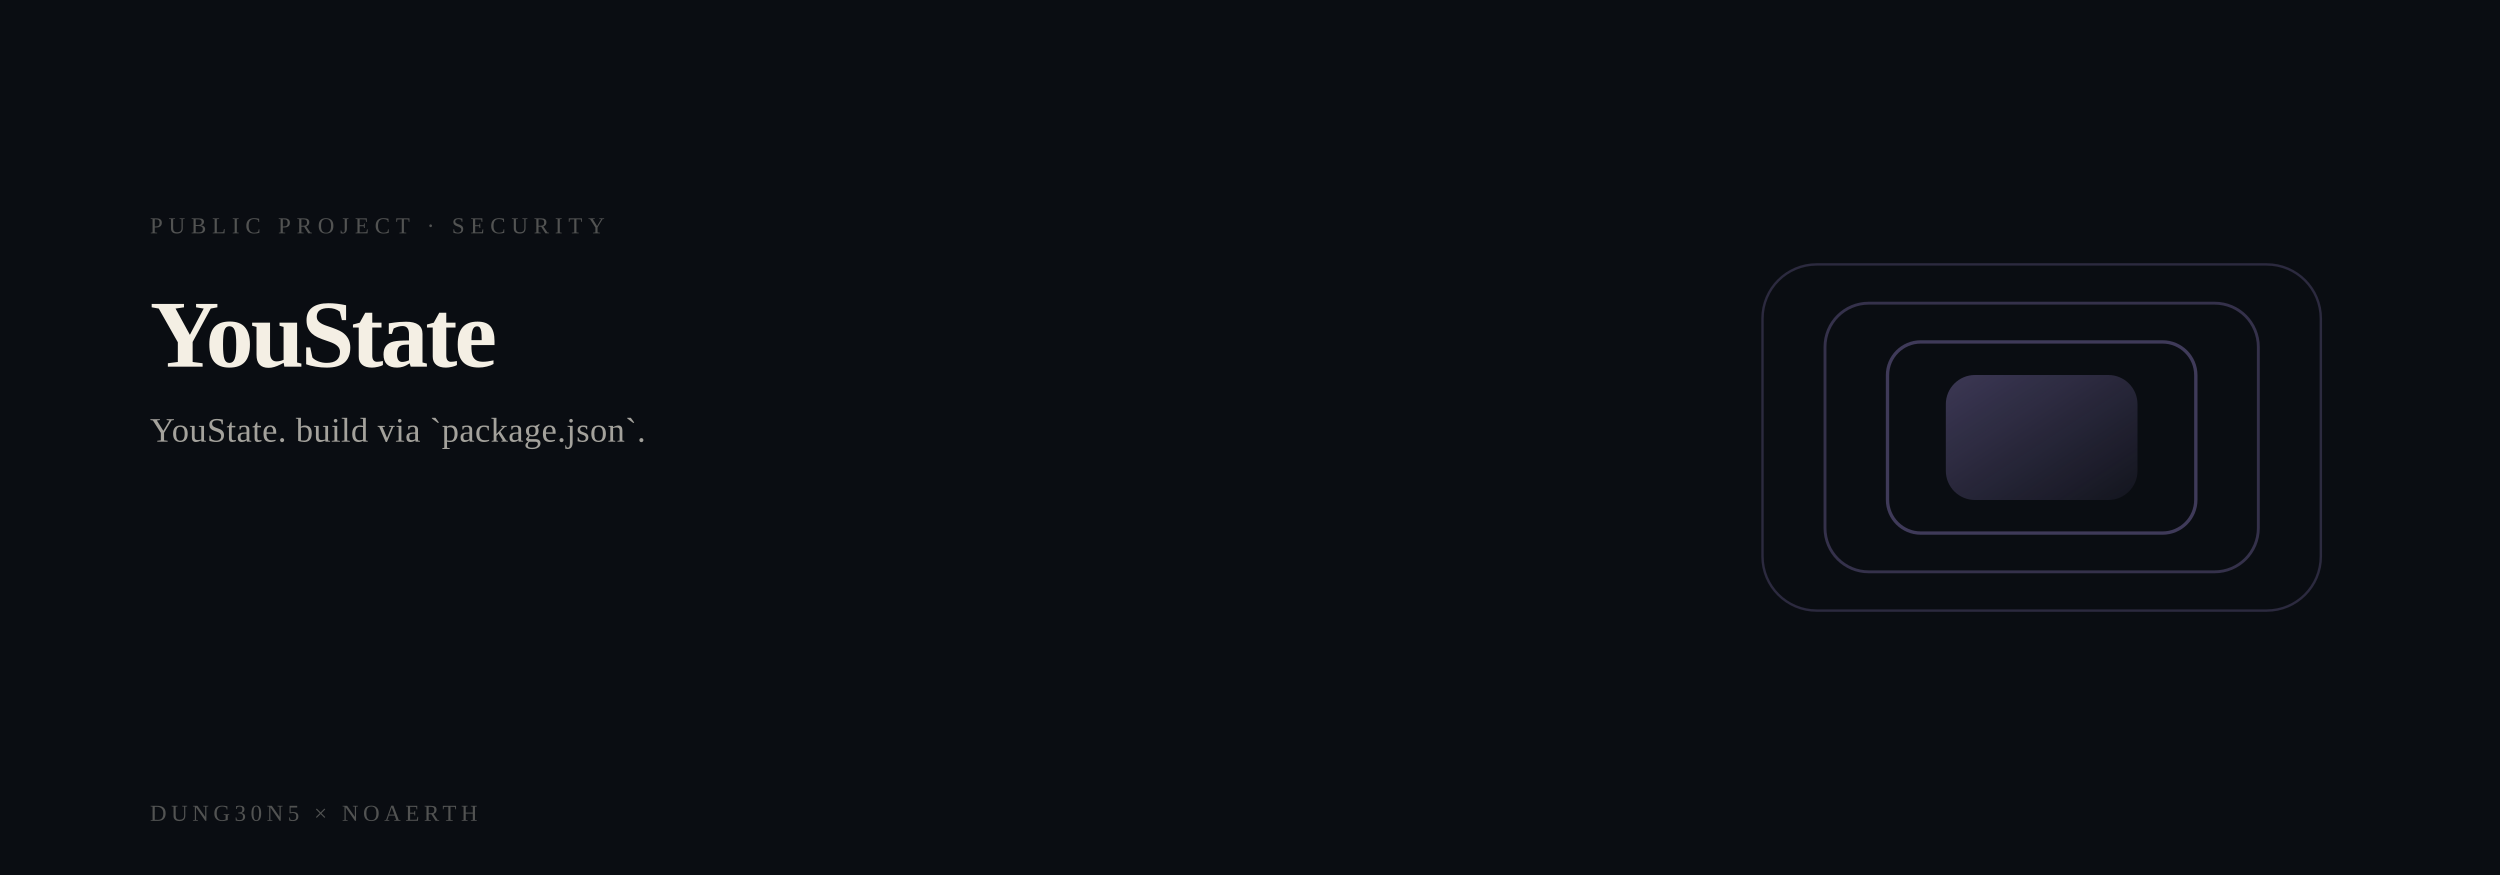
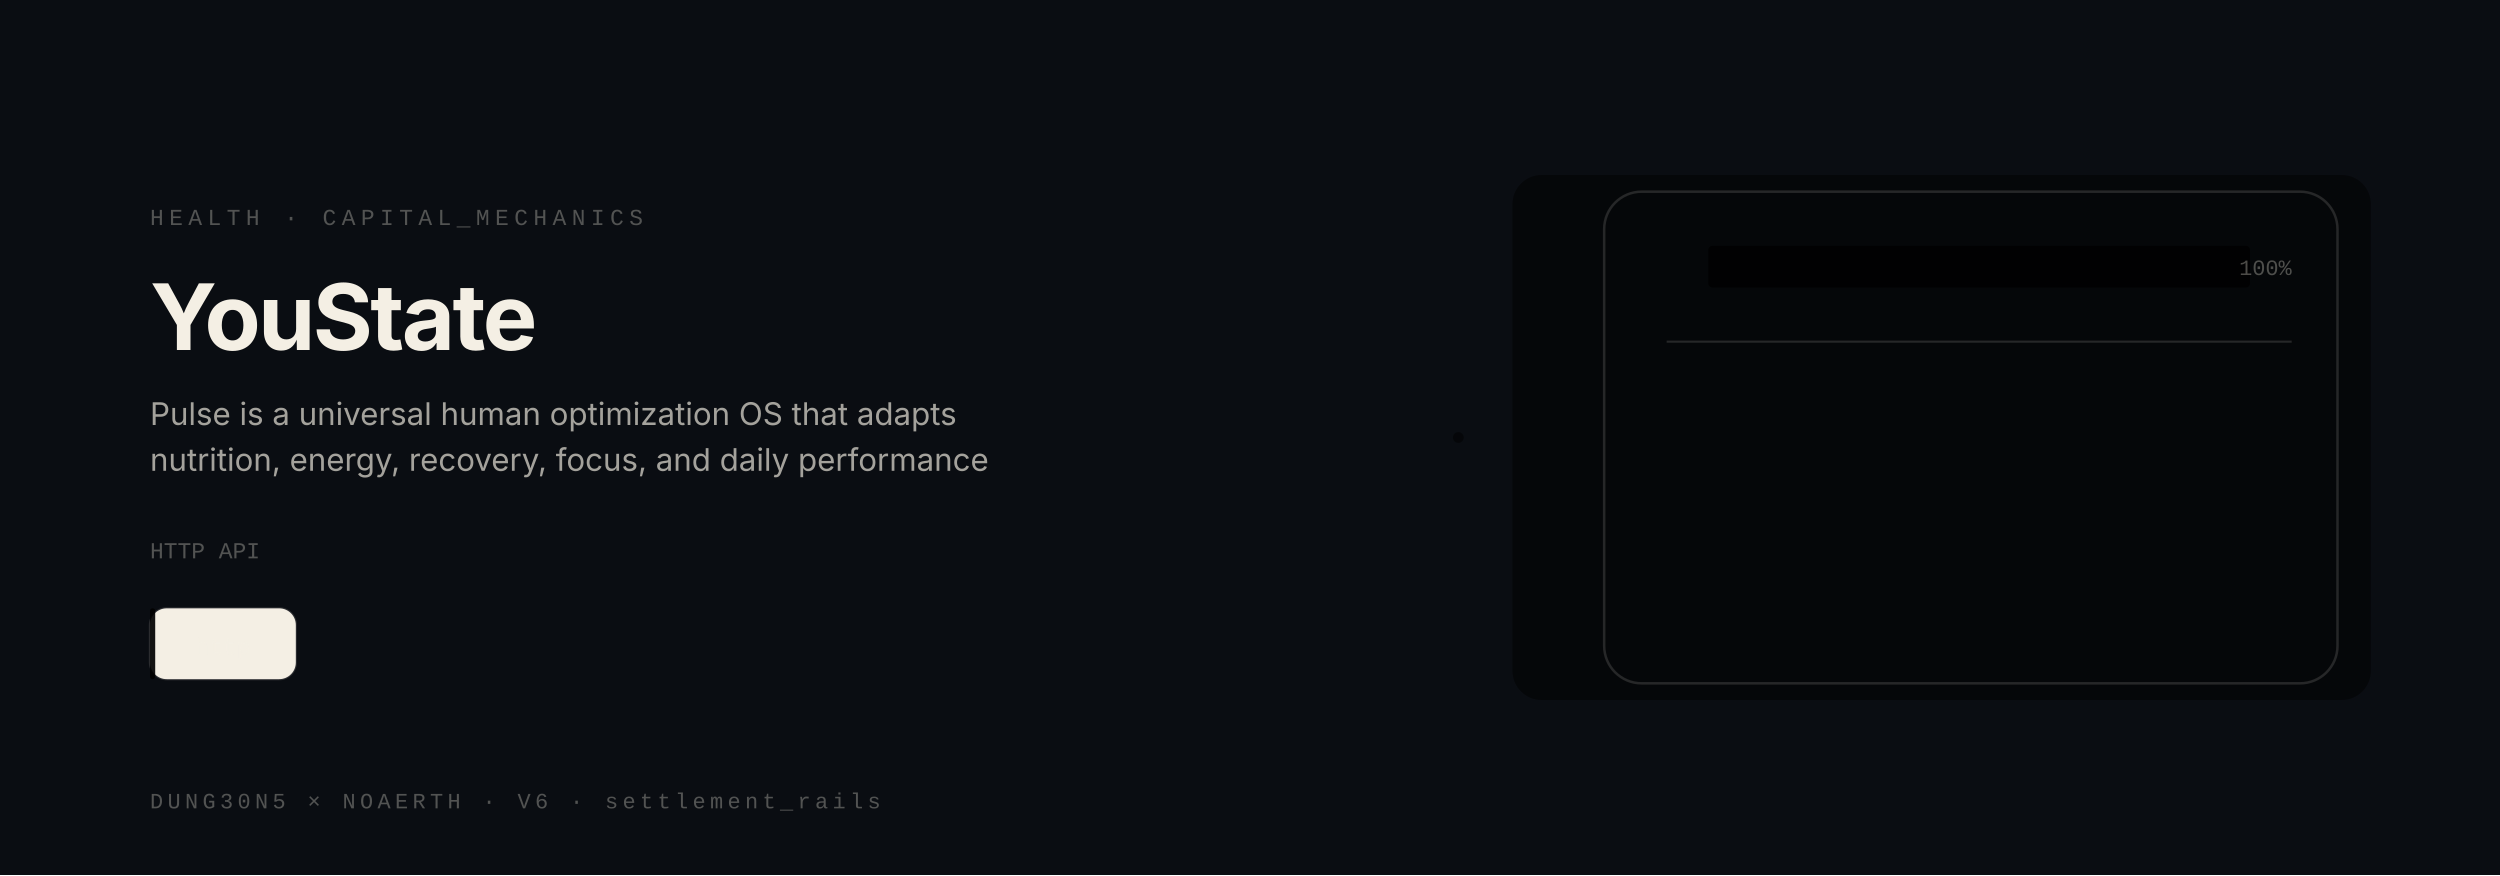
- <svg xmlns="http://www.w3.org/2000/svg" viewBox="0 0 1200 420" width="1200" height="420" role="img" aria-label="YouState: gated channels passing through a sealed boundary. Motion depicts records cross a trust boundary, get validated, and are held or rejected.">
-   <defs>
-     <linearGradient id="hero-YouState-dark-a" x1="0" y1="0" x2="1" y2="1">
-       <stop offset="0" stop-color="#9d8bd6" stop-opacity="0.85" />
-       <stop offset="1" stop-color="#9d8bd6" stop-opacity="0.15" />
-     </linearGradient>
-   </defs>
+ <svg xmlns="http://www.w3.org/2000/svg" viewBox="0 0 1200 420" width="1200" height="420" role="img" aria-label="YouState: records cross a trust boundary, get validated, and are held or rejected">
  <rect width="1200" height="420" fill="#0a0d12" />
-   <rect x="906" y="164.12" width="148" height="91.76" rx="16" fill="none" stroke="#9d8bd6" stroke-width="1.60" opacity="0.36" />
-   <rect x="876" y="145.52" width="208" height="128.96" rx="21" fill="none" stroke="#9d8bd6" stroke-width="1.38" opacity="0.29" />
-   <rect x="846" y="126.92" width="268" height="166.16" rx="26" fill="none" stroke="#9d8bd6" stroke-width="1.16" opacity="0.23" />
-   <rect x="934" y="180" width="92" height="60" rx="14" fill="url(#hero-YouState-dark-a)" opacity="0.40" />
-   <text x="72" y="112" fill="#f4efe44f" font-size="11" letter-spacing="2.8">PUBLIC PROJECT · SECURITY</text>
-   <text x="72" y="176" fill="#f4efe4" font-size="46" font-weight="660" letter-spacing="-1.4">YouState</text>
-   <text x="72" y="212" fill="#f4efe4a8" font-size="16.5" letter-spacing="0.2">YouState. build via `package.json`.</text>
-   <rect x="72" y="266" width="106" height="40" rx="9" fill="#f4efe4" fill-opacity="0.05" stroke="#f4efe424" stroke-width="1.1" opacity="0">
-     <animate attributeName="opacity" from="0" to="1" dur="0.5s" begin="0.50s" fill="freeze" />
-   </rect>
-   <rect x="72" y="266" width="2.5" height="40" rx="1.2" fill="#9d8bd6" opacity="0">
-     <animate attributeName="opacity" from="0" to="0.9" dur="0.5s" begin="0.50s" fill="freeze" />
-   </rect>
-   <text x="125" y="291" fill="#f4efe4" font-size="11.5" text-anchor="middle" font-family="ui-monospace,SFMono-Regular,Menlo,monospace" opacity="0">request<animate attributeName="opacity" from="0" to="1" dur="0.5s" begin="0.65s" fill="freeze" />
-   </text>
-   <rect x="194" y="266" width="106" height="40" rx="9" fill="#f4efe4" fill-opacity="0.05" stroke="#f4efe424" stroke-width="1.1" opacity="0">
-     <animate attributeName="opacity" from="0" to="1" dur="0.5s" begin="1.00s" fill="freeze" />
-   </rect>
-   <rect x="194" y="266" width="2.5" height="40" rx="1.2" fill="#9d8bd6" opacity="0">
-     <animate attributeName="opacity" from="0" to="0.9" dur="0.5s" begin="1.00s" fill="freeze" />
-   </rect>
-   <text x="247" y="291" fill="#f4efe4" font-size="11.5" text-anchor="middle" font-family="ui-monospace,SFMono-Regular,Menlo,monospace" opacity="0">authenticate<animate attributeName="opacity" from="0" to="1" dur="0.5s" begin="1.15s" fill="freeze" />
-   </text>
-   <rect x="316" y="266" width="106" height="40" rx="9" fill="#f4efe4" fill-opacity="0.05" stroke="#f4efe424" stroke-width="1.1" opacity="0">
-     <animate attributeName="opacity" from="0" to="1" dur="0.5s" begin="1.50s" fill="freeze" />
-   </rect>
-   <rect x="316" y="266" width="2.5" height="40" rx="1.2" fill="#9d8bd6" opacity="0">
-     <animate attributeName="opacity" from="0" to="0.9" dur="0.5s" begin="1.50s" fill="freeze" />
-   </rect>
-   <text x="369" y="291" fill="#f4efe4" font-size="11.5" text-anchor="middle" font-family="ui-monospace,SFMono-Regular,Menlo,monospace" opacity="0">authorise<animate attributeName="opacity" from="0" to="1" dur="0.5s" begin="1.65s" fill="freeze" />
-   </text>
-   <rect x="438" y="266" width="106" height="40" rx="9" fill="#f4efe4" fill-opacity="0.05" stroke="#f4efe424" stroke-width="1.1" opacity="0">
-     <animate attributeName="opacity" from="0" to="1" dur="0.5s" begin="2.00s" fill="freeze" />
-   </rect>
-   <rect x="438" y="266" width="2.5" height="40" rx="1.2" fill="#e7c27a" opacity="0">
-     <animate attributeName="opacity" from="0" to="0.9" dur="0.5s" begin="2.00s" fill="freeze" />
-   </rect>
-   <text x="491" y="291" fill="#f4efe4" font-size="11.5" text-anchor="middle" font-family="ui-monospace,SFMono-Regular,Menlo,monospace" opacity="0">record<animate attributeName="opacity" from="0" to="1" dur="0.5s" begin="2.15s" fill="freeze" />
-   </text>
-   <rect x="560" y="266" width="106" height="40" rx="9" fill="#f4efe4" fill-opacity="0.05" stroke="#f4efe424" stroke-width="1.1" opacity="0">
-     <animate attributeName="opacity" from="0" to="1" dur="0.5s" begin="2.50s" fill="freeze" />
-   </rect>
-   <rect x="560" y="266" width="2.5" height="40" rx="1.2" fill="#e0796b" opacity="0">
-     <animate attributeName="opacity" from="0" to="0.9" dur="0.5s" begin="2.50s" fill="freeze" />
-   </rect>
-   <text x="613" y="291" fill="#f4efe4" font-size="11.5" text-anchor="middle" font-family="ui-monospace,SFMono-Regular,Menlo,monospace" opacity="0">reject<animate attributeName="opacity" from="0" to="1" dur="0.5s" begin="2.65s" fill="freeze" />
-   </text>
-   <text x="72" y="394" fill="#f4efe44f" font-size="11" letter-spacing="2.2">DUNG30N5 × NOAERTH</text>
+   <text x="72" y="108" font-family="ui-monospace, SFMono-Regular, Menlo, Monaco, Consolas, 'Liberation Mono', monospace" font-size="11" letter-spacing="2.6" fill="#f4efe44f">HEALTH · CAPITAL_MECHANICS</text>
+   <text x="72" y="168" font-family="-apple-system, BlinkMacSystemFont, 'Segoe UI', Inter, Helvetica, Arial, sans-serif" font-size="44" font-weight="660" letter-spacing="-1.2" fill="#f4efe4">YouState</text>
+   <text x="72" y="204" font-family="-apple-system, BlinkMacSystemFont, 'Segoe UI', Inter, Helvetica, Arial, sans-serif" font-size="15" fill="#f4efe4a8">Pulse is a universal human optimization OS that adapts</text>
+   <text x="72" y="226" font-family="-apple-system, BlinkMacSystemFont, 'Segoe UI', Inter, Helvetica, Arial, sans-serif" font-size="15" fill="#f4efe4a8">nutrition, energy, recovery, focus, and daily performance</text>
+   <text x="72" y="268" font-family="ui-monospace, SFMono-Regular, Menlo, Monaco, Consolas, 'Liberation Mono', monospace" font-size="11" fill="#f4efe44f">HTTP API</text>
+   <rect x="72.0" y="292.0" width="70.0" height="34.0" rx="8" fill="#f4efe4" stroke="#f4efe424" stroke-width="1.1" />
+   <rect x="72.0" y="292.0" width="2.5" height="34.0" rx="1.2" fill="mint" opacity="0.92" />
+   <text x="107.0" y="314" font-family="ui-monospace, SFMono-Regular, Menlo, Monaco, Consolas, 'Liberation Mono', monospace" font-size="11" fill="#f4efe4" fill-opacity="0.82" text-anchor="middle">http</text>
+   <rect x="726.0" y="84.0" width="412.0" height="252.0" rx="14" fill="amber" fill-opacity="0.34" />
+   <line x1="740.0" y1="85.0" x2="1124.0" y2="85.0" stroke="amber" stroke-width="1.6" opacity="0.4" />
+   <rect x="738.0" y="316.0" width="382.0" height="20" rx="5" fill="none" stroke="amber" stroke-width="1.1" opacity="0.30" />
+   <rect x="754.0" y="286.0" width="362.0" height="20" rx="5" fill="none" stroke="amber" stroke-width="1.1" opacity="0.24" />
+   <rect x="770.0" y="256.0" width="342.0" height="20" rx="5" fill="none" stroke="amber" stroke-width="1.1" opacity="0.18" />
+   <rect x="786.0" y="226.0" width="322.0" height="20" rx="5" fill="none" stroke="amber" stroke-width="1.1" opacity="0.12" />
+   <rect x="726.0" y="84.0" width="412.0" height="252.0" rx="14" fill="#000" fill-opacity="0.22" />
+   <path d="M1094.0 302.0 h20 M1104.0 292.0 v20" stroke="mint" stroke-width="1.4" opacity="0.6" />
+   <rect x="770" y="92" width="352" height="236" rx="18" fill="none" stroke="#f4efe424" stroke-width="1.2" />
+   <rect x="820.0" y="118.0" width="260.0" height="20.0" rx="2" fill="mint" opacity="0.82" />
+   <text x="1100" y="132" font-family="ui-monospace, SFMono-Regular, Menlo, Monaco, Consolas, 'Liberation Mono', monospace" font-size="10.5" fill="#f4efe44f" text-anchor="end">100%</text>
+   <line x1="800" y1="164" x2="1100" y2="164" stroke="#f4efe424" stroke-width="1" />
+   <circle cx="700.0" cy="210.0" r="2.6" fill="amber" opacity="0.5" />
+   <text x="72" y="388" font-family="ui-monospace, SFMono-Regular, Menlo, Monaco, Consolas, 'Liberation Mono', monospace" font-size="10.5" letter-spacing="2.1" fill="#f4efe44f">DUNG30N5 × NOAERTH · V6 · settlement_rails</text>
</svg>
